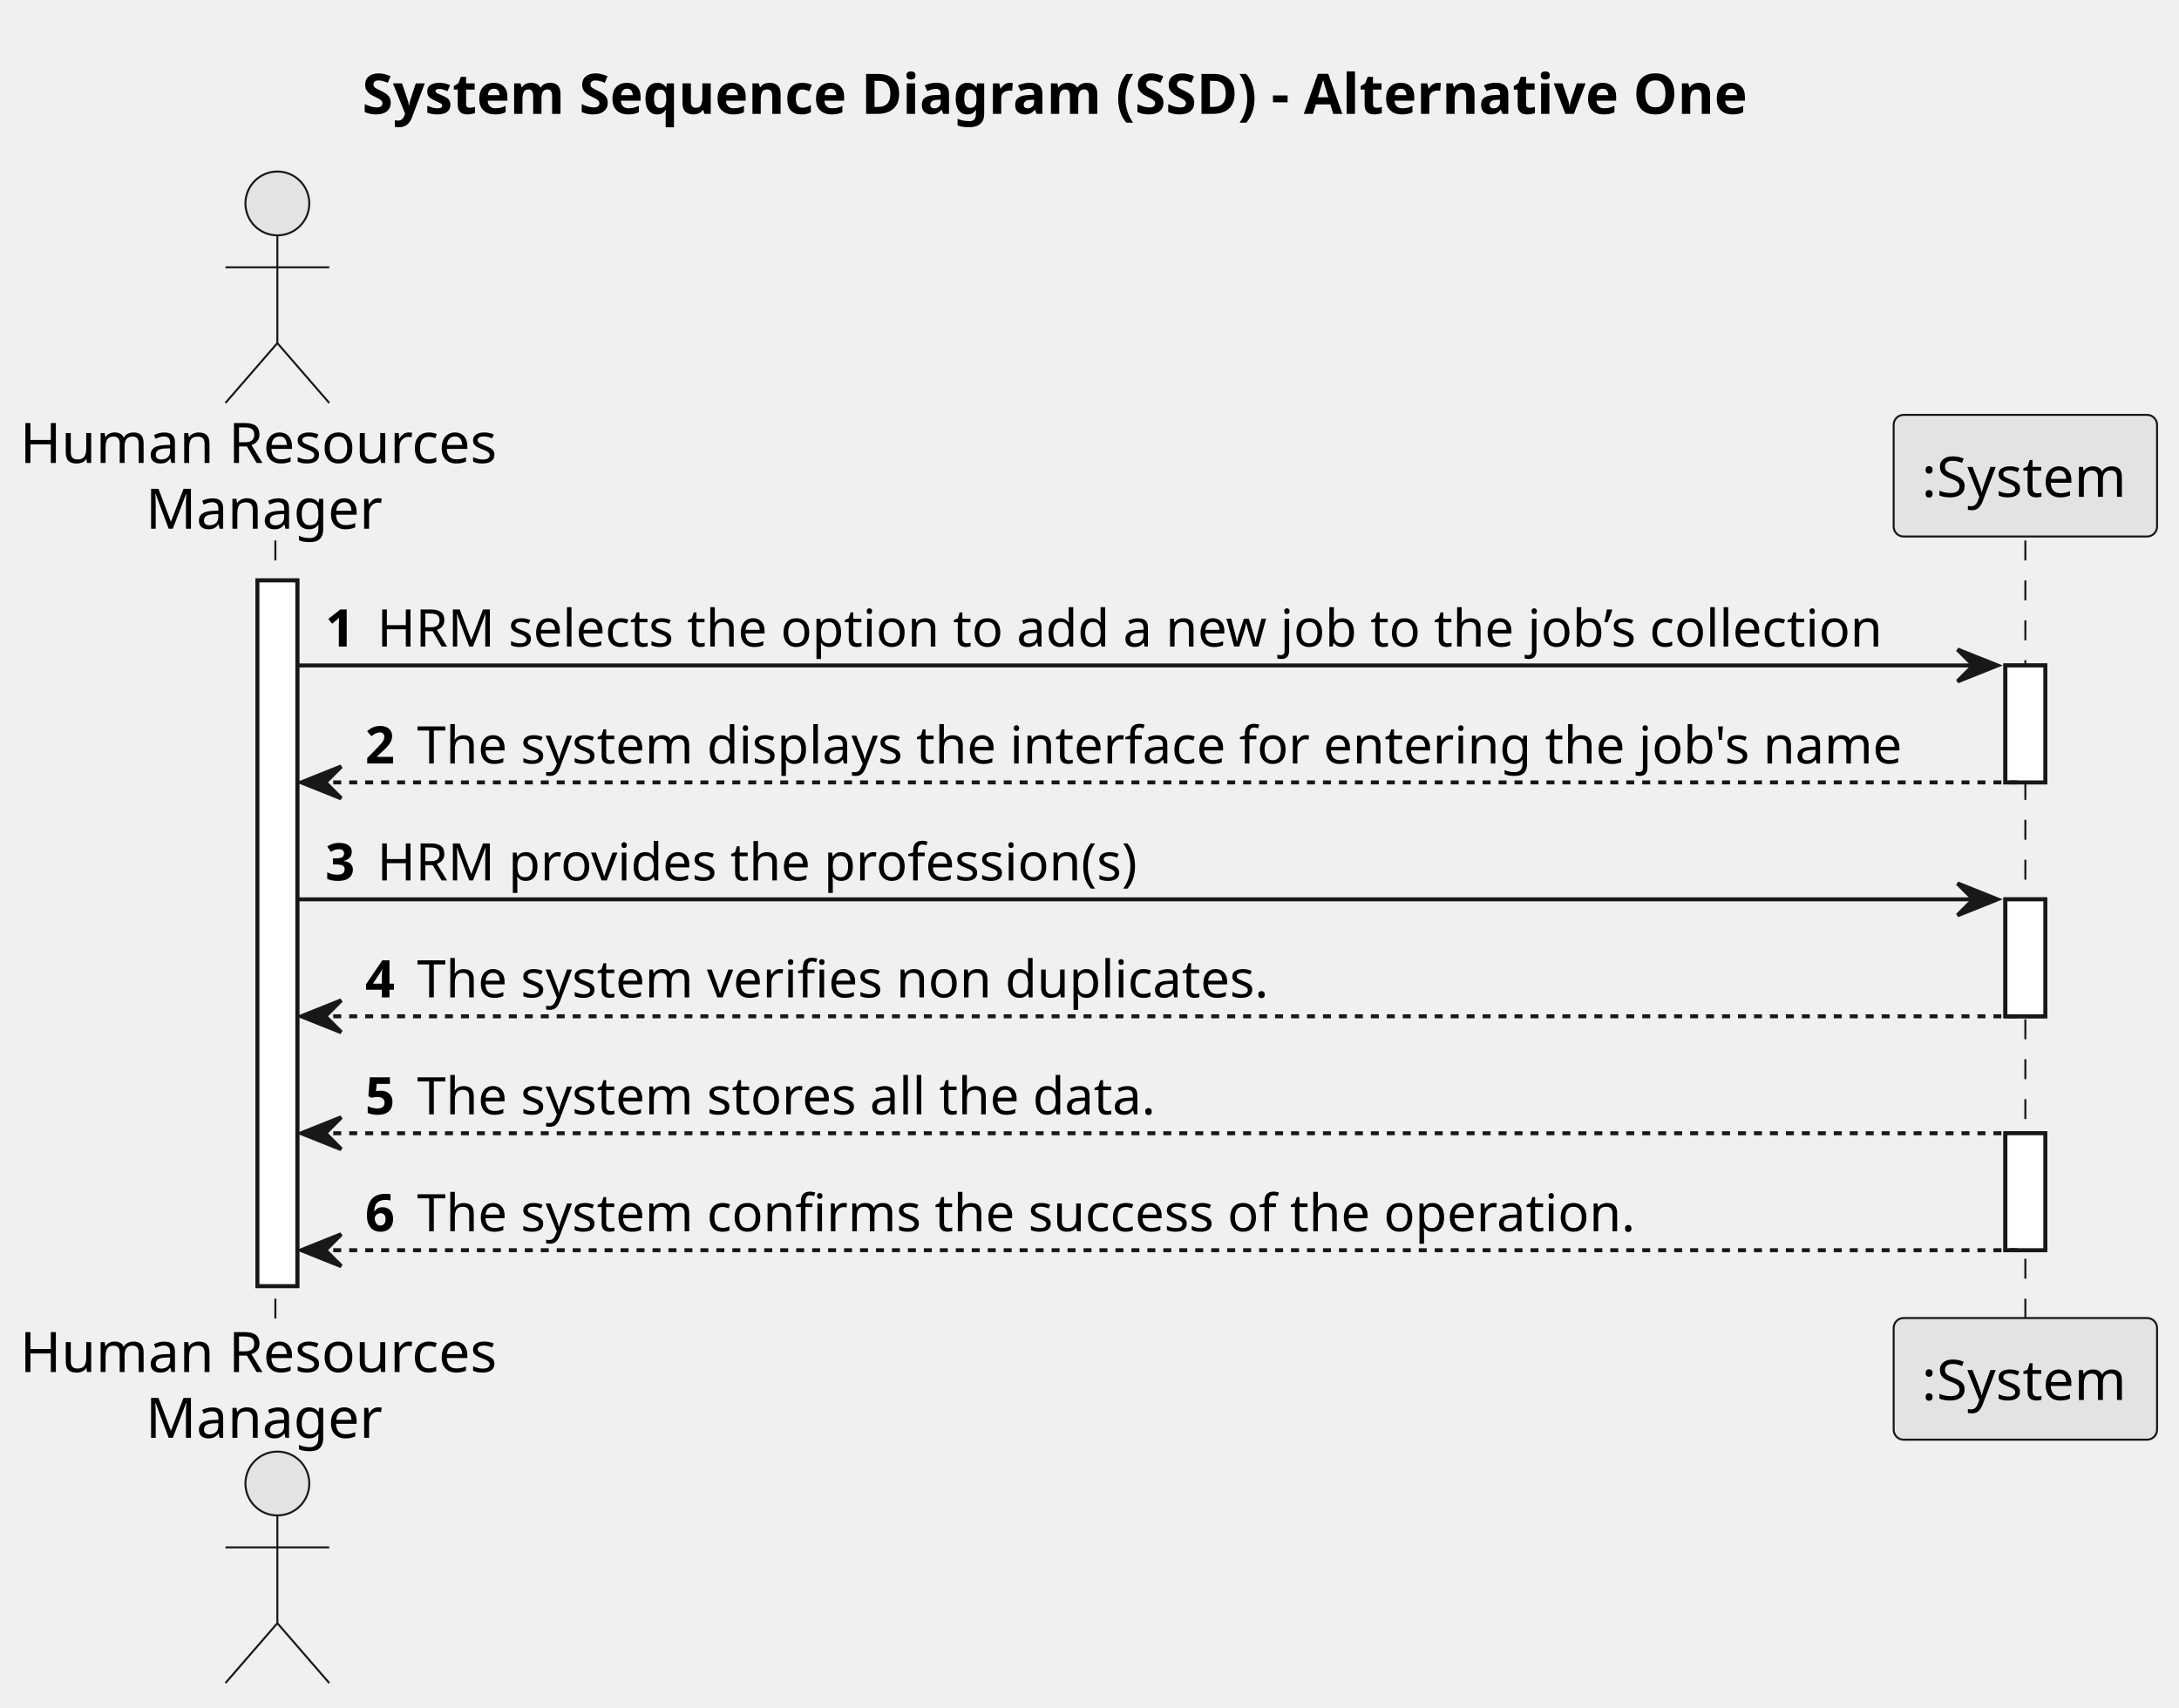
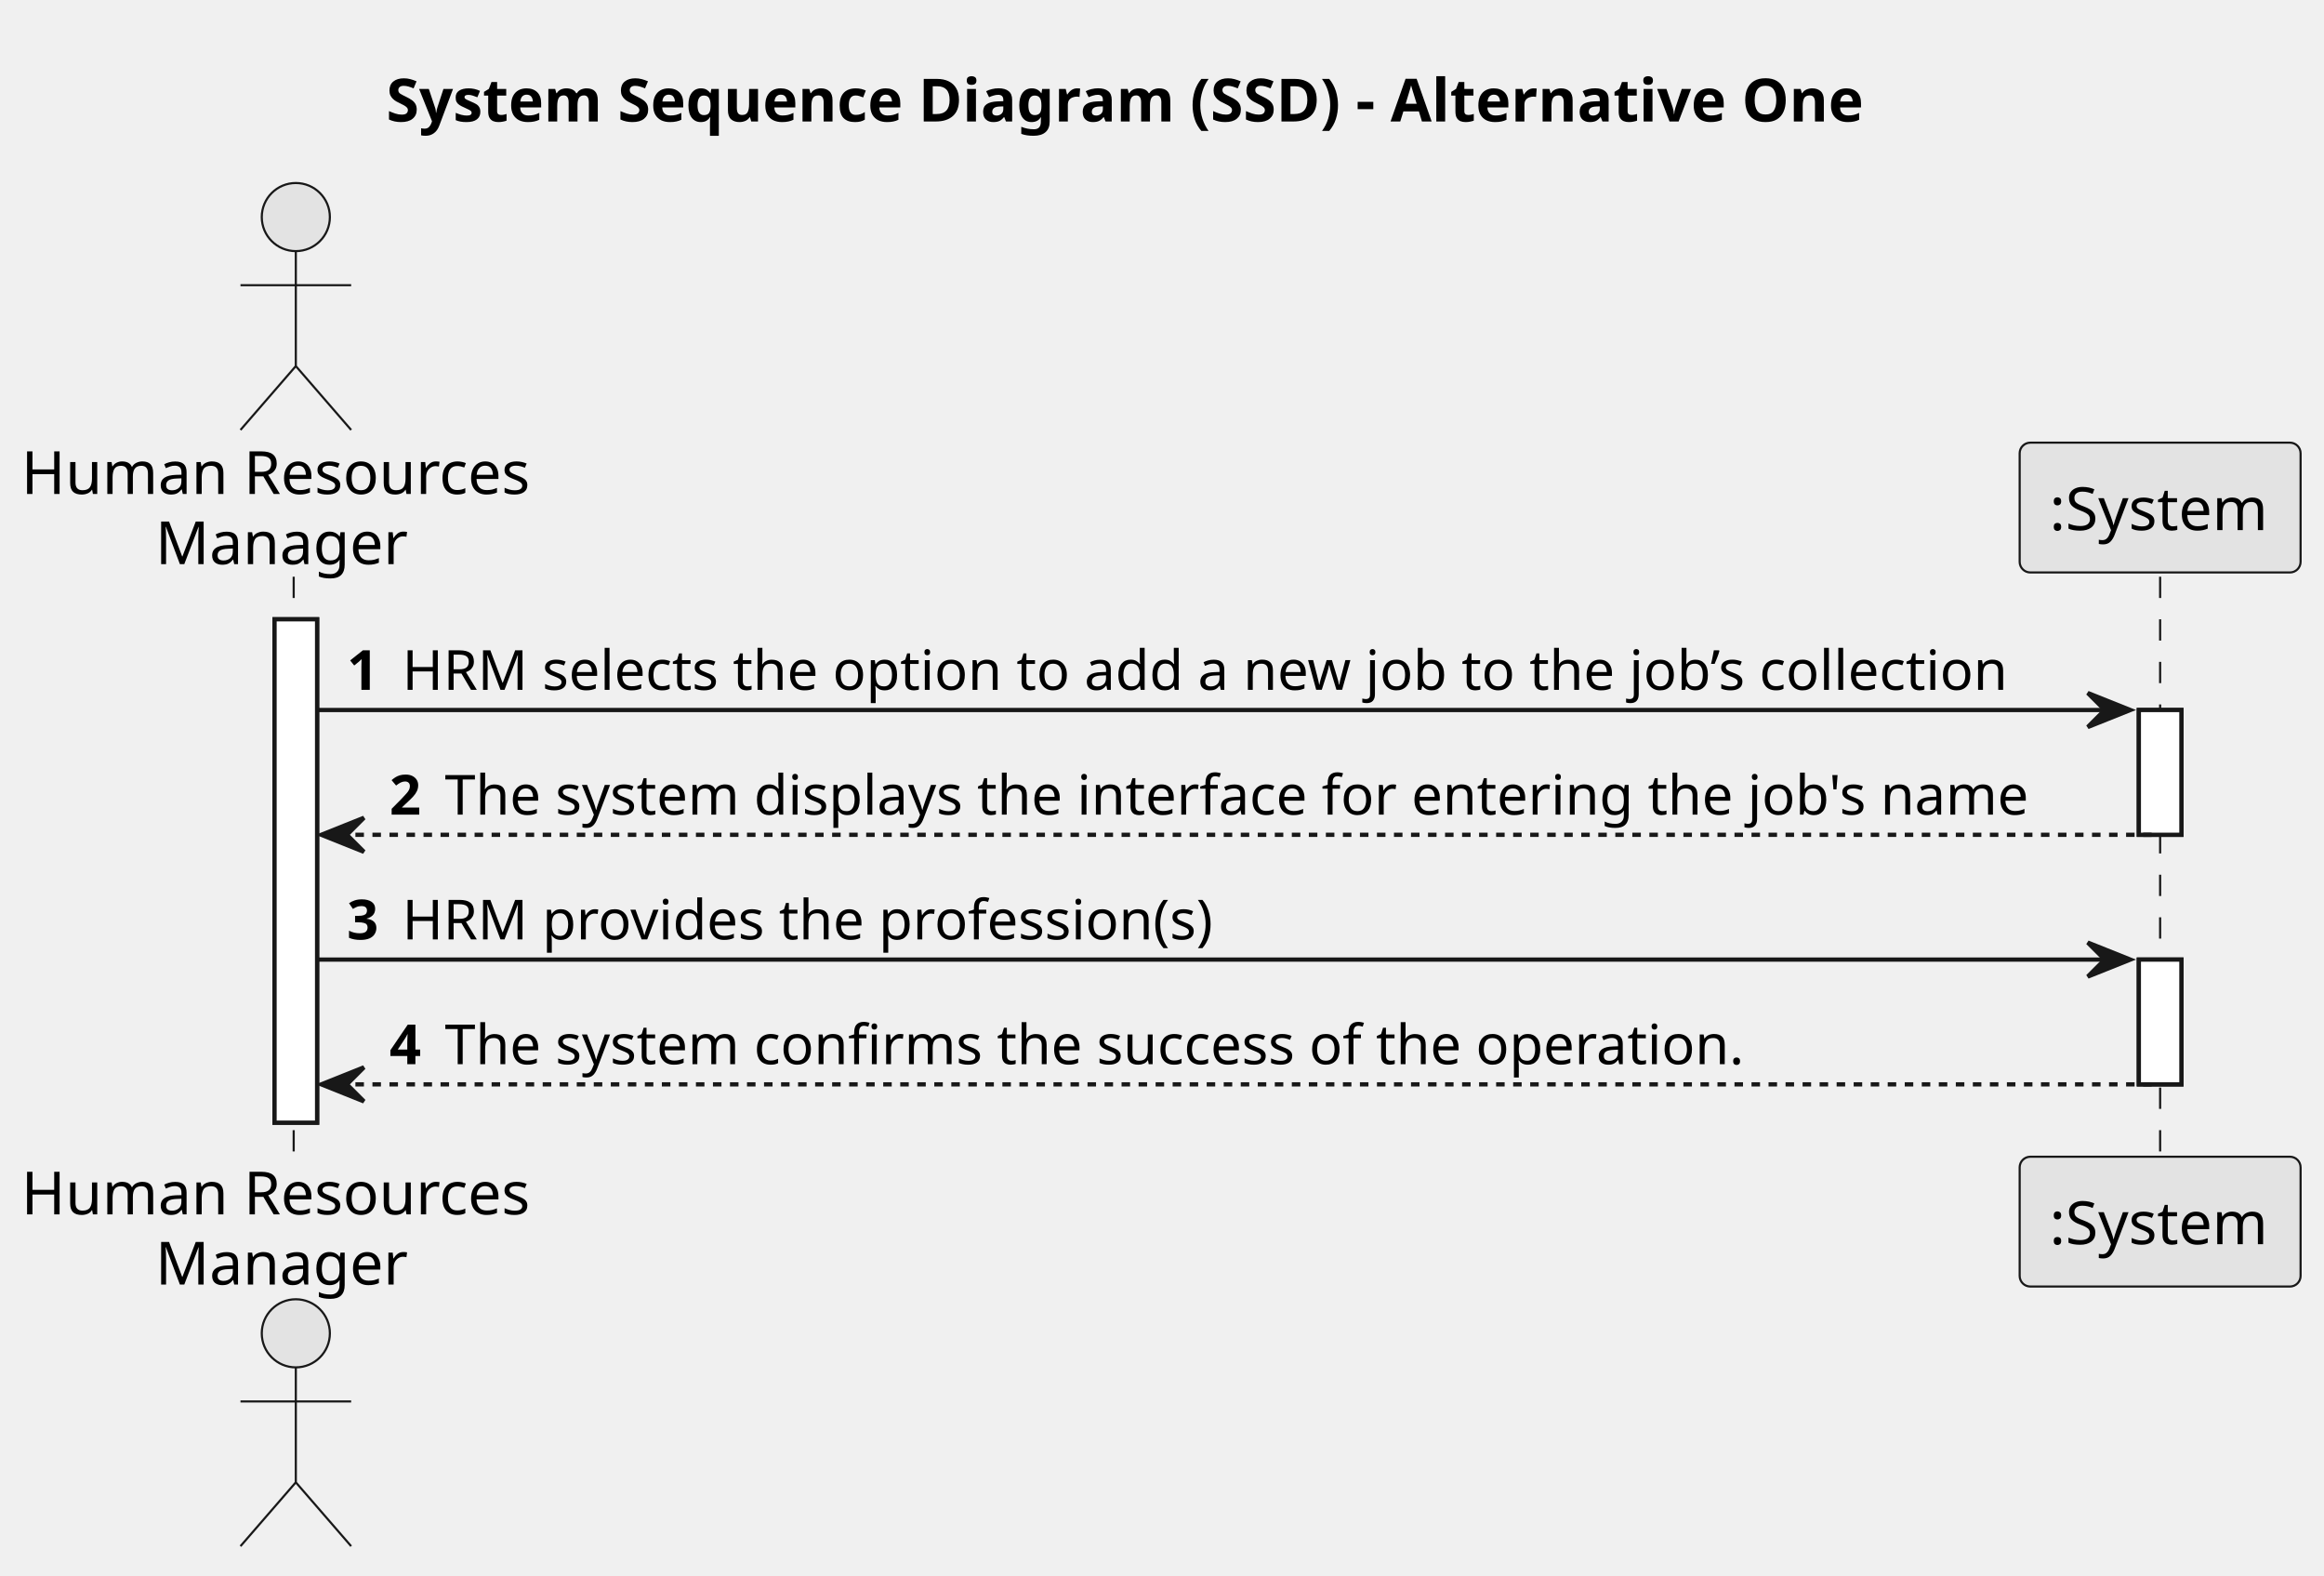
- <svg xmlns="http://www.w3.org/2000/svg" contentStyleType="text/css" height="428px" preserveAspectRatio="none" style="width:546px;height:428px;background:#FFFFFF;" version="1.1" viewBox="0 0 546 428" width="546px" zoomAndPan="magnify">
+ <svg xmlns="http://www.w3.org/2000/svg" contentStyleType="text/css" height="370px" preserveAspectRatio="none" style="width:546px;height:370px;background:#FFFFFF;" version="1.1" viewBox="0 0 546 370" width="546px" zoomAndPan="magnify">
  <defs />
  <g>
    <text fill="#000000" font-family="sans-serif" font-size="14" font-weight="bold" lengthAdjust="spacing" textLength="363" x="90.75" y="28.535">System Sequence Diagram (SSD) - Alternative One</text>
-     <rect fill="#FFFFFF" height="176.863" style="stroke:#181818;stroke-width:1.0;" width="10" x="64.5" y="145.465" />
+     <rect fill="#FFFFFF" height="118.242" style="stroke:#181818;stroke-width:1.0;" width="10" x="64.5" y="145.465" />
    <rect fill="#FFFFFF" height="29.311" style="stroke:#181818;stroke-width:1.0;" width="10" x="502.5" y="166.775" />
    <rect fill="#FFFFFF" height="29.311" style="stroke:#181818;stroke-width:1.0;" width="10" x="502.5" y="225.397" />
-     <rect fill="#FFFFFF" height="29.311" style="stroke:#181818;stroke-width:1.0;" width="10" x="502.5" y="284.018" />
-     <line style="stroke:#181818;stroke-width:0.5;stroke-dasharray:5.0,5.0;" x1="69" x2="69" y1="135.465" y2="331.328" />
-     <line style="stroke:#181818;stroke-width:0.5;stroke-dasharray:5.0,5.0;" x1="507.5" x2="507.5" y1="135.465" y2="331.328" />
+     <line style="stroke:#181818;stroke-width:0.5;stroke-dasharray:5.0,5.0;" x1="69" x2="69" y1="135.465" y2="272.707" />
+     <line style="stroke:#181818;stroke-width:0.5;stroke-dasharray:5.0,5.0;" x1="507.5" x2="507.5" y1="135.465" y2="272.707" />
    <text fill="#000000" font-family="sans-serif" font-size="14" lengthAdjust="spacing" textLength="123" x="5" y="116.023">Human Resources</text>
    <text fill="#000000" font-family="sans-serif" font-size="14" lengthAdjust="spacing" textLength="60" x="36.5" y="132.512">Manager</text>
    <ellipse cx="69.5" cy="50.988" fill="#E3E3E3" rx="8" ry="8" style="stroke:#181818;stroke-width:0.5;" />
    <path d="M69.5,58.988 L69.5,85.988 M56.5,66.988 L82.5,66.988 M69.5,85.988 L56.5,100.988 M69.5,85.988 L82.5,100.988 " fill="none" style="stroke:#181818;stroke-width:0.5;" />
-     <text fill="#000000" font-family="sans-serif" font-size="14" lengthAdjust="spacing" textLength="123" x="5" y="343.863">Human Resources</text>
-     <text fill="#000000" font-family="sans-serif" font-size="14" lengthAdjust="spacing" textLength="60" x="36.5" y="360.352">Manager</text>
-     <ellipse cx="69.5" cy="371.805" fill="#E3E3E3" rx="8" ry="8" style="stroke:#181818;stroke-width:0.5;" />
-     <path d="M69.5,379.805 L69.5,406.805 M56.5,387.805 L82.5,387.805 M69.5,406.805 L56.5,421.805 M69.5,406.805 L82.5,421.805 " fill="none" style="stroke:#181818;stroke-width:0.5;" />
+     <text fill="#000000" font-family="sans-serif" font-size="14" lengthAdjust="spacing" textLength="123" x="5" y="285.242">Human Resources</text>
+     <text fill="#000000" font-family="sans-serif" font-size="14" lengthAdjust="spacing" textLength="60" x="36.5" y="301.731">Manager</text>
+     <ellipse cx="69.5" cy="313.184" fill="#E3E3E3" rx="8" ry="8" style="stroke:#181818;stroke-width:0.5;" />
+     <path d="M69.5,321.184 L69.5,348.184 M56.5,329.184 L82.5,329.184 M69.5,348.184 L56.5,363.184 M69.5,348.184 L82.5,363.184 " fill="none" style="stroke:#181818;stroke-width:0.5;" />
    <rect fill="#E3E3E3" height="30.488" rx="2.5" ry="2.5" style="stroke:#181818;stroke-width:0.5;" width="66" x="474.5" y="103.977" />
    <text fill="#000000" font-family="sans-serif" font-size="14" lengthAdjust="spacing" textLength="52" x="481.5" y="124.512">:System</text>
-     <rect fill="#E3E3E3" height="30.488" rx="2.5" ry="2.5" style="stroke:#181818;stroke-width:0.5;" width="66" x="474.5" y="330.328" />
-     <text fill="#000000" font-family="sans-serif" font-size="14" lengthAdjust="spacing" textLength="52" x="481.5" y="350.863">:System</text>
-     <rect fill="#FFFFFF" height="176.863" style="stroke:#181818;stroke-width:1.0;" width="10" x="64.5" y="145.465" />
+     <rect fill="#E3E3E3" height="30.488" rx="2.5" ry="2.5" style="stroke:#181818;stroke-width:0.5;" width="66" x="474.5" y="271.707" />
+     <text fill="#000000" font-family="sans-serif" font-size="14" lengthAdjust="spacing" textLength="52" x="481.5" y="292.242">:System</text>
+     <rect fill="#FFFFFF" height="118.242" style="stroke:#181818;stroke-width:1.0;" width="10" x="64.5" y="145.465" />
    <rect fill="#FFFFFF" height="29.311" style="stroke:#181818;stroke-width:1.0;" width="10" x="502.5" y="166.775" />
    <rect fill="#FFFFFF" height="29.311" style="stroke:#181818;stroke-width:1.0;" width="10" x="502.5" y="225.397" />
-     <rect fill="#FFFFFF" height="29.311" style="stroke:#181818;stroke-width:1.0;" width="10" x="502.5" y="284.018" />
    <polygon fill="#181818" points="490.5,162.775,500.5,166.775,490.5,170.775,494.5,166.775" style="stroke:#181818;stroke-width:1.0;" />
    <line style="stroke:#181818;stroke-width:1.0;" x1="74.5" x2="496.5" y1="166.775" y2="166.775" />
    <text fill="#000000" font-family="sans-serif" font-size="13" font-weight="bold" lengthAdjust="spacing" textLength="9" x="81.5" y="162.033">1</text>
    <text fill="#000000" font-family="sans-serif" font-size="13" lengthAdjust="spacing" textLength="396" x="94.5" y="162.033">HRM selects the option to add a new job to the job’s collection</text>
    <polygon fill="#181818" points="85.5,192.086,75.5,196.086,85.5,200.086,81.5,196.086" style="stroke:#181818;stroke-width:1.0;" />
    <line style="stroke:#181818;stroke-width:1.0;stroke-dasharray:2.0,2.0;" x1="79.5" x2="506.5" y1="196.086" y2="196.086" />
    <text fill="#000000" font-family="sans-serif" font-size="13" font-weight="bold" lengthAdjust="spacing" textLength="9" x="91.5" y="191.344">2</text>
    <text fill="#000000" font-family="sans-serif" font-size="13" lengthAdjust="spacing" textLength="385" x="104.5" y="191.344">The system displays the interface for entering the job's name</text>
    <polygon fill="#181818" points="490.5,221.397,500.5,225.397,490.5,229.397,494.5,225.397" style="stroke:#181818;stroke-width:1.0;" />
    <line style="stroke:#181818;stroke-width:1.0;" x1="74.5" x2="496.5" y1="225.397" y2="225.397" />
    <text fill="#000000" font-family="sans-serif" font-size="13" font-weight="bold" lengthAdjust="spacing" textLength="9" x="81.5" y="220.654">3</text>
    <text fill="#000000" font-family="sans-serif" font-size="13" lengthAdjust="spacing" textLength="197" x="94.5" y="220.654">HRM provides the profession(s)</text>
    <polygon fill="#181818" points="85.5,250.707,75.5,254.707,85.5,258.707,81.5,254.707" style="stroke:#181818;stroke-width:1.0;" />
    <line style="stroke:#181818;stroke-width:1.0;stroke-dasharray:2.0,2.0;" x1="79.5" x2="506.5" y1="254.707" y2="254.707" />
    <text fill="#000000" font-family="sans-serif" font-size="13" font-weight="bold" lengthAdjust="spacing" textLength="9" x="91.5" y="249.965">4</text>
-     <text fill="#000000" font-family="sans-serif" font-size="13" lengthAdjust="spacing" textLength="223" x="104.5" y="249.965">The system verifies non duplicates.</text>
-     <polygon fill="#181818" points="85.5,280.018,75.5,284.018,85.5,288.018,81.5,284.018" style="stroke:#181818;stroke-width:1.0;" />
-     <line style="stroke:#181818;stroke-width:1.0;stroke-dasharray:2.0,2.0;" x1="79.5" x2="501.5" y1="284.018" y2="284.018" />
-     <text fill="#000000" font-family="sans-serif" font-size="13" font-weight="bold" lengthAdjust="spacing" textLength="9" x="91.5" y="279.275">5</text>
-     <text fill="#000000" font-family="sans-serif" font-size="13" lengthAdjust="spacing" textLength="193" x="104.5" y="279.275">The system stores all the data.</text>
-     <polygon fill="#181818" points="85.5,309.328,75.5,313.328,85.5,317.328,81.5,313.328" style="stroke:#181818;stroke-width:1.0;" />
-     <line style="stroke:#181818;stroke-width:1.0;stroke-dasharray:2.0,2.0;" x1="79.5" x2="506.5" y1="313.328" y2="313.328" />
-     <text fill="#000000" font-family="sans-serif" font-size="13" font-weight="bold" lengthAdjust="spacing" textLength="9" x="91.5" y="308.586">6</text>
-     <text fill="#000000" font-family="sans-serif" font-size="13" lengthAdjust="spacing" textLength="319" x="104.5" y="308.586">The system confirms the success of the operation.</text>
+     <text fill="#000000" font-family="sans-serif" font-size="13" lengthAdjust="spacing" textLength="319" x="104.5" y="249.965">The system confirms the success of the operation.</text>
  </g>
</svg>
